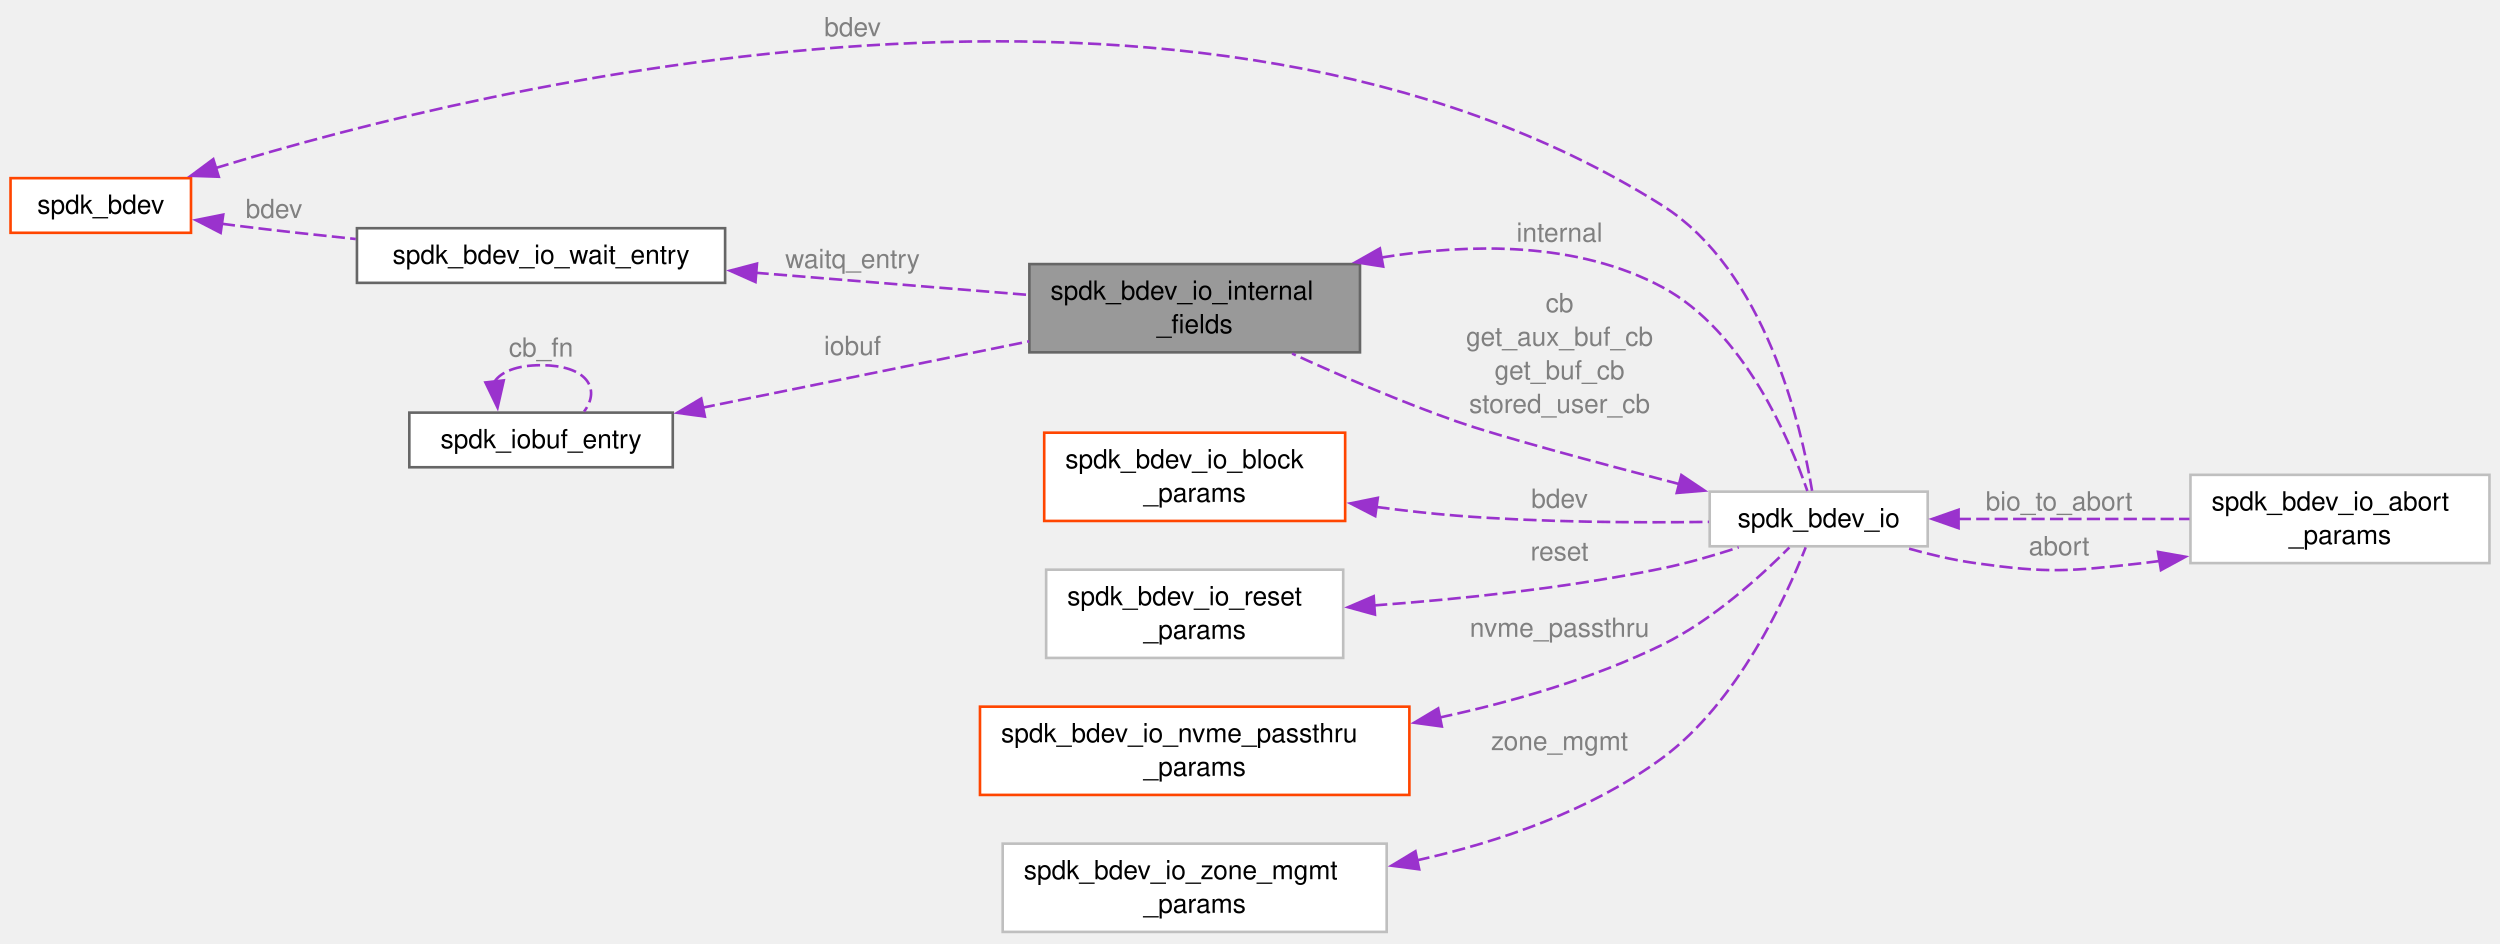
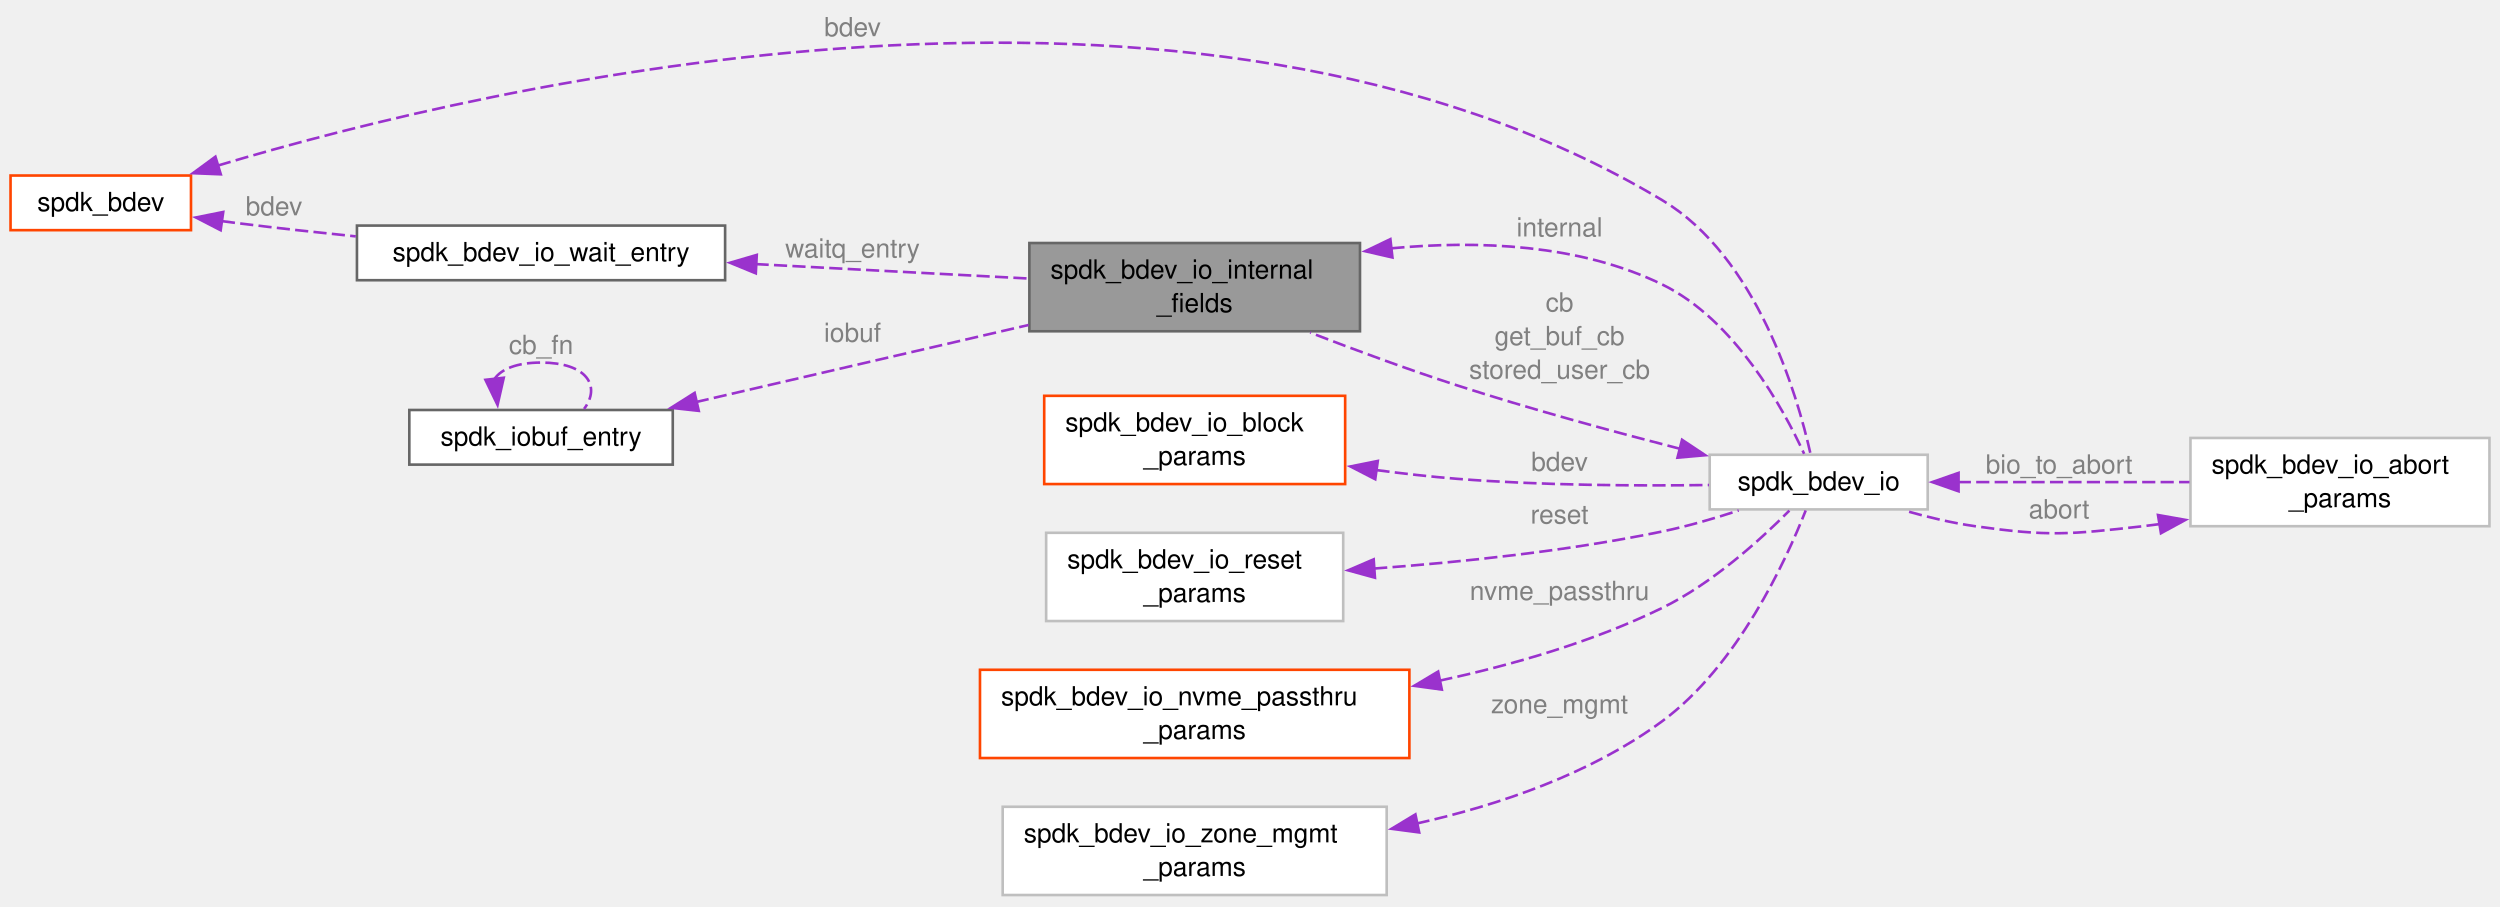
- <svg xmlns="http://www.w3.org/2000/svg" xmlns:xlink="http://www.w3.org/1999/xlink" width="949pt" height="358pt" viewBox="0.00 0.00 949.00 357.50">
-   <g id="graph0" class="graph" transform="scale(1 1) rotate(0) translate(4 353.5)">
+ <svg xmlns="http://www.w3.org/2000/svg" xmlns:xlink="http://www.w3.org/1999/xlink" width="949pt" height="344pt" viewBox="0.00 0.00 949.00 343.50">
+   <g id="graph0" class="graph" transform="scale(1 1) rotate(0) translate(4 339.5)">
    <g id="Node000001" class="node">
      <g id="a_Node000001">
        <a xlink:title="Fields that are used internally by the bdev subsystem.">
-           <polygon fill="#999999" stroke="#666666" points="512.25,-253.5 386.75,-253.5 386.75,-220 512.25,-220 512.25,-253.5" />
-           <text text-anchor="start" x="394.75" y="-240" font-family="Helvetica,sans-Serif" font-size="10.00">spdk_bdev_io_internal</text>
-           <text text-anchor="middle" x="449.5" y="-227.25" font-family="Helvetica,sans-Serif" font-size="10.00">_fields</text>
+           <polygon fill="#999999" stroke="#666666" points="512.25,-247.5 386.75,-247.5 386.75,-214 512.25,-214 512.25,-247.5" />
+           <text text-anchor="start" x="394.75" y="-234" font-family="Helvetica,sans-Serif" font-size="10.00">spdk_bdev_io_internal</text>
+           <text text-anchor="middle" x="449.5" y="-221.25" font-family="Helvetica,sans-Serif" font-size="10.00">_fields</text>
        </a>
      </g>
    </g>
    <g id="Node000002" class="node">
      <g id="a_Node000002">
        <a xlink:href="structspdk__bdev__io.html" target="_top" xlink:title=" ">
          <polygon fill="white" stroke="#bfbfbf" points="727.75,-167.12 645,-167.12 645,-146.38 727.75,-146.38 727.75,-167.12" />
          <text text-anchor="middle" x="686.38" y="-153.62" font-family="Helvetica,sans-Serif" font-size="10.00">spdk_bdev_io</text>
        </a>
      </g>
    </g>
    <g id="edge9_Node000002_Node000001" class="edge">
      <g id="a_edge9_Node000002_Node000001">
        <a xlink:title=" ">
-           <path fill="none" stroke="#9a32cd" stroke-dasharray="5,2" d="M520.37,-256C554.41,-261.5 594.83,-262.02 627,-244.75 658.02,-228.1 675.34,-186.93 682.07,-167.38" />
-           <polygon fill="#9a32cd" stroke="#9a32cd" points="521.05,-252.56 510.58,-254.23 519.8,-259.45 521.05,-252.56" />
-         </a>
-       </g>
-       <text text-anchor="middle" x="588" y="-262" font-family="Helvetica,sans-Serif" font-size="10.00" fill="grey"> internal</text>
+           <path fill="none" stroke="#9a32cd" stroke-dasharray="5,2" d="M524.16,-245.49C557.15,-248.57 595.6,-247.1 627,-231.75 654.57,-218.27 672.89,-184.79 680.85,-167.48" />
+           <polygon fill="#9a32cd" stroke="#9a32cd" points="524.57,-242.01 514.24,-244.39 523.79,-248.97 524.57,-242.01" />
+         </a>
+       </g>
+       <text text-anchor="middle" x="588" y="-250" font-family="Helvetica,sans-Serif" font-size="10.00" fill="grey"> internal</text>
    </g>
    <g id="edge1_Node000001_Node000002" class="edge">
      <g id="a_edge1_Node000001_Node000002">
        <a xlink:title=" ">
-           <path fill="none" stroke="#9a32cd" stroke-dasharray="5,2" d="M633.61,-169.96C601.98,-178.19 564.68,-188.23 549,-193.75 527.88,-201.18 504.91,-211.09 486.48,-219.53" />
-           <polygon fill="#9a32cd" stroke="#9a32cd" points="634.25,-173.41 643.05,-167.51 632.49,-166.63 634.25,-173.41" />
-         </a>
-       </g>
-       <text text-anchor="middle" x="588" y="-235.25" font-family="Helvetica,sans-Serif" font-size="10.00" fill="grey"> cb</text>
-       <text text-anchor="middle" x="588" y="-222.5" font-family="Helvetica,sans-Serif" font-size="10.00" fill="grey">get_aux_buf_cb</text>
-       <text text-anchor="middle" x="588" y="-209.75" font-family="Helvetica,sans-Serif" font-size="10.00" fill="grey">get_buf_cb</text>
-       <text text-anchor="middle" x="588" y="-197" font-family="Helvetica,sans-Serif" font-size="10.00" fill="grey">stored_user_cb</text>
+           <path fill="none" stroke="#9a32cd" stroke-dasharray="5,2" d="M633.8,-169.37C608.14,-175.97 576.75,-184.54 549,-193.5 530.56,-199.46 510.5,-206.87 493.33,-213.5" />
+           <polygon fill="#9a32cd" stroke="#9a32cd" points="634.5,-172.81 643.32,-166.95 632.77,-166.02 634.5,-172.81" />
+         </a>
+       </g>
+       <text text-anchor="middle" x="588" y="-221.5" font-family="Helvetica,sans-Serif" font-size="10.00" fill="grey"> cb</text>
+       <text text-anchor="middle" x="588" y="-208.75" font-family="Helvetica,sans-Serif" font-size="10.00" fill="grey">get_buf_cb</text>
+       <text text-anchor="middle" x="588" y="-196" font-family="Helvetica,sans-Serif" font-size="10.00" fill="grey">stored_user_cb</text>
    </g>
    <g id="Node000021" class="node">
      <g id="a_Node000021">
        <a xlink:href="structspdk__bdev__io__abort__params.html" target="_top" xlink:title=" ">
          <polygon fill="white" stroke="#bfbfbf" points="941,-173.5 827.5,-173.5 827.5,-140 941,-140 941,-173.5" />
          <text text-anchor="start" x="835.5" y="-160" font-family="Helvetica,sans-Serif" font-size="10.00">spdk_bdev_io_abort</text>
          <text text-anchor="middle" x="884.25" y="-147.25" font-family="Helvetica,sans-Serif" font-size="10.00">_params</text>
        </a>
      </g>
    </g>
    <g id="edge6_Node000021_Node000002" class="edge">
      <g id="a_edge6_Node000021_Node000002">
        <a xlink:title=" ">
          <path fill="none" stroke="#9a32cd" stroke-dasharray="5,2" d="M739.16,-156.75C766.24,-156.75 799.43,-156.75 827.12,-156.75" />
          <polygon fill="#9a32cd" stroke="#9a32cd" points="739.47,-153.25 729.47,-156.75 739.47,-160.25 739.47,-153.25" />
        </a>
      </g>
      <text text-anchor="middle" x="777.62" y="-160" font-family="Helvetica,sans-Serif" font-size="10.00" fill="grey"> bio_to_abort</text>
    </g>
    <g id="Node000003" class="node">
      <g id="a_Node000003">
        <a xlink:href="structspdk__bdev.html" target="_top" xlink:title=" ">
-           <polygon fill="white" stroke="orangered" points="68.5,-286.12 0,-286.12 0,-265.38 68.5,-265.38 68.5,-286.12" />
-           <text text-anchor="middle" x="34.25" y="-272.62" font-family="Helvetica,sans-Serif" font-size="10.00">spdk_bdev</text>
+           <polygon fill="white" stroke="orangered" points="68.5,-273.12 0,-273.12 0,-252.38 68.5,-252.38 68.5,-273.12" />
+           <text text-anchor="middle" x="34.25" y="-259.62" font-family="Helvetica,sans-Serif" font-size="10.00">spdk_bdev</text>
        </a>
      </g>
    </g>
    <g id="edge2_Node000002_Node000003" class="edge">
      <g id="a_edge2_Node000002_Node000003">
        <a xlink:title=" ">
-           <path fill="none" stroke="#9a32cd" stroke-dasharray="5,2" d="M77.94,-289.98C181.49,-321.7 450.44,-387 627,-275.75 666.13,-251.09 679.8,-191.8 683.87,-167.45" />
-           <polygon fill="#9a32cd" stroke="#9a32cd" points="79.04,-286.66 68.45,-287.02 76.96,-293.34 79.04,-286.66" />
-         </a>
-       </g>
-       <text text-anchor="middle" x="319.62" y="-340" font-family="Helvetica,sans-Serif" font-size="10.00" fill="grey"> bdev</text>
+           <path fill="none" stroke="#9a32cd" stroke-dasharray="5,2" d="M78.73,-276.91C182.37,-307.85 448.6,-370.59 627,-263.75 662.95,-242.22 678.21,-189.99 683.28,-167.42" />
+           <polygon fill="#9a32cd" stroke="#9a32cd" points="79.81,-273.58 69.22,-274.01 77.77,-280.27 79.81,-273.58" />
+         </a>
+       </g>
+       <text text-anchor="middle" x="319.62" y="-326" font-family="Helvetica,sans-Serif" font-size="10.00" fill="grey"> bdev</text>
    </g>
    <g id="Node000051" class="node">
      <g id="a_Node000051">
        <a xlink:href="structspdk__bdev__io__wait__entry.html" target="_top" xlink:title="Structure to register a callback when an spdk_bdev_io becomes available.">
-           <polygon fill="white" stroke="#666666" points="271.25,-267.12 131.5,-267.12 131.5,-246.38 271.25,-246.38 271.25,-267.12" />
-           <text text-anchor="middle" x="201.38" y="-253.62" font-family="Helvetica,sans-Serif" font-size="10.00">spdk_bdev_io_wait_entry</text>
+           <polygon fill="white" stroke="#666666" points="271.25,-254.12 131.5,-254.12 131.5,-233.38 271.25,-233.38 271.25,-254.12" />
+           <text text-anchor="middle" x="201.38" y="-240.62" font-family="Helvetica,sans-Serif" font-size="10.00">spdk_bdev_io_wait_entry</text>
        </a>
      </g>
    </g>
    <g id="edge13_Node000051_Node000003" class="edge">
      <g id="a_edge13_Node000051_Node000003">
        <a xlink:title=" ">
-           <path fill="none" stroke="#9a32cd" stroke-dasharray="5,2" d="M80.23,-268.81C82.35,-268.53 84.45,-268.26 86.5,-268 100.89,-266.2 116.33,-264.52 131.06,-263.02" />
-           <polygon fill="#9a32cd" stroke="#9a32cd" points="79.76,-265.35 70.35,-270.2 80.74,-272.28 79.76,-265.35" />
-         </a>
-       </g>
-       <text text-anchor="middle" x="100" y="-271" font-family="Helvetica,sans-Serif" font-size="10.00" fill="grey"> bdev</text>
+           <path fill="none" stroke="#9a32cd" stroke-dasharray="5,2" d="M80.23,-255.81C82.35,-255.53 84.45,-255.26 86.5,-255 100.89,-253.2 116.33,-251.52 131.06,-250.02" />
+           <polygon fill="#9a32cd" stroke="#9a32cd" points="79.76,-252.35 70.35,-257.2 80.74,-259.28 79.76,-252.35" />
+         </a>
+       </g>
+       <text text-anchor="middle" x="100" y="-258" font-family="Helvetica,sans-Serif" font-size="10.00" fill="grey"> bdev</text>
    </g>
    <g id="Node000015" class="node">
      <g id="a_Node000015">
        <a xlink:href="structspdk__bdev__io__block__params.html" target="_top" xlink:title=" ">
          <polygon fill="white" stroke="orangered" points="506.62,-189.5 392.38,-189.5 392.38,-156 506.62,-156 506.62,-189.5" />
          <text text-anchor="start" x="400.38" y="-176" font-family="Helvetica,sans-Serif" font-size="10.00">spdk_bdev_io_block</text>
          <text text-anchor="middle" x="449.5" y="-163.25" font-family="Helvetica,sans-Serif" font-size="10.00">_params</text>
        </a>
      </g>
    </g>
    <g id="edge3_Node000002_Node000015" class="edge">
      <g id="a_edge3_Node000002_Node000015">
        <a xlink:title=" ">
          <path fill="none" stroke="#9a32cd" stroke-dasharray="5,2" d="M518.5,-161.3C528.7,-159.96 539.11,-158.78 549,-158 581.1,-155.46 617.58,-155.27 644.73,-155.64" />
          <polygon fill="#9a32cd" stroke="#9a32cd" points="518.04,-157.83 508.62,-162.68 519.01,-164.77 518.04,-157.83" />
        </a>
      </g>
      <text text-anchor="middle" x="588" y="-161" font-family="Helvetica,sans-Serif" font-size="10.00" fill="grey"> bdev</text>
    </g>
    <g id="Node000020" class="node">
      <g id="a_Node000020">
        <a xlink:href="structspdk__bdev__io__reset__params.html" target="_top" xlink:title=" ">
          <polygon fill="white" stroke="#bfbfbf" points="505.88,-137.5 393.12,-137.5 393.12,-104 505.88,-104 505.88,-137.5" />
          <text text-anchor="start" x="401.12" y="-124" font-family="Helvetica,sans-Serif" font-size="10.00">spdk_bdev_io_reset</text>
          <text text-anchor="middle" x="449.5" y="-111.25" font-family="Helvetica,sans-Serif" font-size="10.00">_params</text>
        </a>
      </g>
    </g>
    <g id="edge4_Node000002_Node000020" class="edge">
      <g id="a_edge4_Node000002_Node000020">
        <a xlink:title=" ">
          <path fill="none" stroke="#9a32cd" stroke-dasharray="5,2" d="M517.62,-123.93C550.79,-126.36 591.27,-130.6 627,-138 636.59,-139.98 646.83,-142.96 656.01,-145.97" />
          <polygon fill="#9a32cd" stroke="#9a32cd" points="517.93,-120.45 507.72,-123.25 517.45,-127.43 517.93,-120.45" />
        </a>
      </g>
      <text text-anchor="middle" x="588" y="-141" font-family="Helvetica,sans-Serif" font-size="10.00" fill="grey"> reset</text>
    </g>
    <g id="edge5_Node000002_Node000021" class="edge">
      <g id="a_edge5_Node000002_Node000021">
        <a xlink:title=" ">
          <path fill="none" stroke="#9a32cd" stroke-dasharray="5,2" d="M815.76,-140.79C813.65,-140.5 811.56,-140.23 809.5,-140 781.34,-136.84 773.81,-136.05 745.75,-140 736.98,-141.23 727.68,-143.46 719.14,-145.9" />
          <polygon fill="#9a32cd" stroke="#9a32cd" points="815.17,-144.25 825.6,-142.4 816.3,-137.34 815.17,-144.25" />
        </a>
      </g>
      <text text-anchor="middle" x="777.62" y="-143" font-family="Helvetica,sans-Serif" font-size="10.00" fill="grey"> abort</text>
    </g>
    <g id="Node000022" class="node">
      <g id="a_Node000022">
        <a xlink:href="structspdk__bdev__io__nvme__passthru__params.html" target="_top" xlink:title=" ">
          <polygon fill="white" stroke="orangered" points="531,-85.5 368,-85.5 368,-52 531,-52 531,-85.5" />
          <text text-anchor="start" x="376" y="-72" font-family="Helvetica,sans-Serif" font-size="10.00">spdk_bdev_io_nvme_passthru</text>
          <text text-anchor="middle" x="449.5" y="-59.25" font-family="Helvetica,sans-Serif" font-size="10.00">_params</text>
        </a>
      </g>
    </g>
    <g id="edge7_Node000002_Node000022" class="edge">
      <g id="a_edge7_Node000002_Node000022">
        <a xlink:title=" ">
          <path fill="none" stroke="#9a32cd" stroke-dasharray="5,2" d="M542.39,-81.36C570.47,-87.39 600.83,-96.2 627,-109 646.05,-118.32 664.37,-134.97 675.25,-145.93" />
          <polygon fill="#9a32cd" stroke="#9a32cd" points="543.32,-77.98 532.82,-79.41 541.92,-84.84 543.32,-77.98" />
        </a>
      </g>
      <text text-anchor="middle" x="588" y="-112" font-family="Helvetica,sans-Serif" font-size="10.00" fill="grey"> nvme_passthru</text>
    </g>
    <g id="Node000049" class="node">
      <g id="a_Node000049">
        <a xlink:href="structspdk__bdev__io__zone__mgmt__params.html" target="_top" xlink:title=" ">
          <polygon fill="white" stroke="#bfbfbf" points="522.38,-33.5 376.62,-33.5 376.62,0 522.38,0 522.38,-33.5" />
          <text text-anchor="start" x="384.62" y="-20" font-family="Helvetica,sans-Serif" font-size="10.00">spdk_bdev_io_zone_mgmt</text>
          <text text-anchor="middle" x="449.5" y="-7.25" font-family="Helvetica,sans-Serif" font-size="10.00">_params</text>
        </a>
      </g>
    </g>
    <g id="edge8_Node000002_Node000049" class="edge">
      <g id="a_edge8_Node000002_Node000049">
        <a xlink:title=" ">
          <path fill="none" stroke="#9a32cd" stroke-dasharray="5,2" d="M533.73,-27.13C565.23,-34.19 599.98,-46.06 627,-66 655.64,-87.13 673.92,-126.88 681.45,-145.98" />
          <polygon fill="#9a32cd" stroke="#9a32cd" points="534.72,-23.76 524.22,-25.14 533.29,-30.61 534.72,-23.76" />
        </a>
      </g>
      <text text-anchor="middle" x="588" y="-69" font-family="Helvetica,sans-Serif" font-size="10.00" fill="grey"> zone_mgmt</text>
    </g>
    <g id="Node000050" class="node">
      <g id="a_Node000050">
        <a xlink:href="structspdk__iobuf__entry.html" target="_top" xlink:title="iobuf queue entry">
-           <polygon fill="white" stroke="#666666" points="251.38,-197.12 151.38,-197.12 151.38,-176.38 251.38,-176.38 251.38,-197.12" />
-           <text text-anchor="middle" x="201.38" y="-183.62" font-family="Helvetica,sans-Serif" font-size="10.00">spdk_iobuf_entry</text>
+           <polygon fill="white" stroke="#666666" points="251.38,-184.12 151.38,-184.12 151.38,-163.38 251.38,-163.38 251.38,-184.12" />
+           <text text-anchor="middle" x="201.38" y="-170.62" font-family="Helvetica,sans-Serif" font-size="10.00">spdk_iobuf_entry</text>
        </a>
      </g>
    </g>
    <g id="edge10_Node000001_Node000050" class="edge">
      <g id="a_edge10_Node000001_Node000050">
        <a xlink:title=" ">
-           <path fill="none" stroke="#9a32cd" stroke-dasharray="5,2" d="M262.42,-198.95C300.13,-206.61 348.65,-216.47 386.69,-224.19" />
-           <polygon fill="#9a32cd" stroke="#9a32cd" points="263.57,-195.61 253.07,-197.05 262.18,-202.47 263.57,-195.61" />
-         </a>
-       </g>
-       <text text-anchor="middle" x="319.62" y="-219" font-family="Helvetica,sans-Serif" font-size="10.00" fill="grey"> iobuf</text>
+           <path fill="none" stroke="#9a32cd" stroke-dasharray="5,2" d="M260.12,-187.12C298.06,-195.91 347.66,-207.4 386.44,-216.38" />
+           <polygon fill="#9a32cd" stroke="#9a32cd" points="261.25,-183.79 250.72,-184.95 259.68,-190.61 261.25,-183.79" />
+         </a>
+       </g>
+       <text text-anchor="middle" x="319.62" y="-210" font-family="Helvetica,sans-Serif" font-size="10.00" fill="grey"> iobuf</text>
    </g>
    <g id="edge11_Node000050_Node000050" class="edge">
      <g id="a_edge11_Node000050_Node000050">
        <a xlink:title=" ">
-           <path fill="none" stroke="#9a32cd" stroke-dasharray="5,2" d="M183.75,-208.94C186.24,-212.6 192.12,-215.12 201.38,-215.12 218.8,-215.12 224.24,-206.18 217.71,-197.52" />
-           <polygon fill="#9a32cd" stroke="#9a32cd" points="187.22,-209.36 184.87,-199.03 180.27,-208.57 187.22,-209.36" />
-         </a>
-       </g>
-       <text text-anchor="middle" x="201.38" y="-218.38" font-family="Helvetica,sans-Serif" font-size="10.00" fill="grey"> cb_fn</text>
+           <path fill="none" stroke="#9a32cd" stroke-dasharray="5,2" d="M183.75,-195.94C186.24,-199.6 192.12,-202.12 201.38,-202.12 218.8,-202.12 224.24,-193.18 217.71,-184.52" />
+           <polygon fill="#9a32cd" stroke="#9a32cd" points="187.22,-196.36 184.87,-186.03 180.27,-195.57 187.22,-196.36" />
+         </a>
+       </g>
+       <text text-anchor="middle" x="201.38" y="-205.38" font-family="Helvetica,sans-Serif" font-size="10.00" fill="grey"> cb_fn</text>
    </g>
    <g id="edge12_Node000001_Node000051" class="edge">
      <g id="a_edge12_Node000001_Node000051">
        <a xlink:title=" ">
-           <path fill="none" stroke="#9a32cd" stroke-dasharray="5,2" d="M282.81,-250.21C316.51,-247.48 355.08,-244.34 386.52,-241.79" />
-           <polygon fill="#9a32cd" stroke="#9a32cd" points="282.78,-246.7 273.1,-251 283.35,-253.68 282.78,-246.7" />
-         </a>
-       </g>
-       <text text-anchor="middle" x="319.62" y="-252" font-family="Helvetica,sans-Serif" font-size="10.00" fill="grey"> waitq_entry</text>
+           <path fill="none" stroke="#9a32cd" stroke-dasharray="5,2" d="M282.81,-239.5C316.51,-237.72 355.08,-235.68 386.52,-234.02" />
+           <polygon fill="#9a32cd" stroke="#9a32cd" points="282.9,-235.99 273.1,-240.01 283.27,-242.98 282.9,-235.99" />
+         </a>
+       </g>
+       <text text-anchor="middle" x="319.62" y="-242" font-family="Helvetica,sans-Serif" font-size="10.00" fill="grey"> waitq_entry</text>
    </g>
  </g>
</svg>
